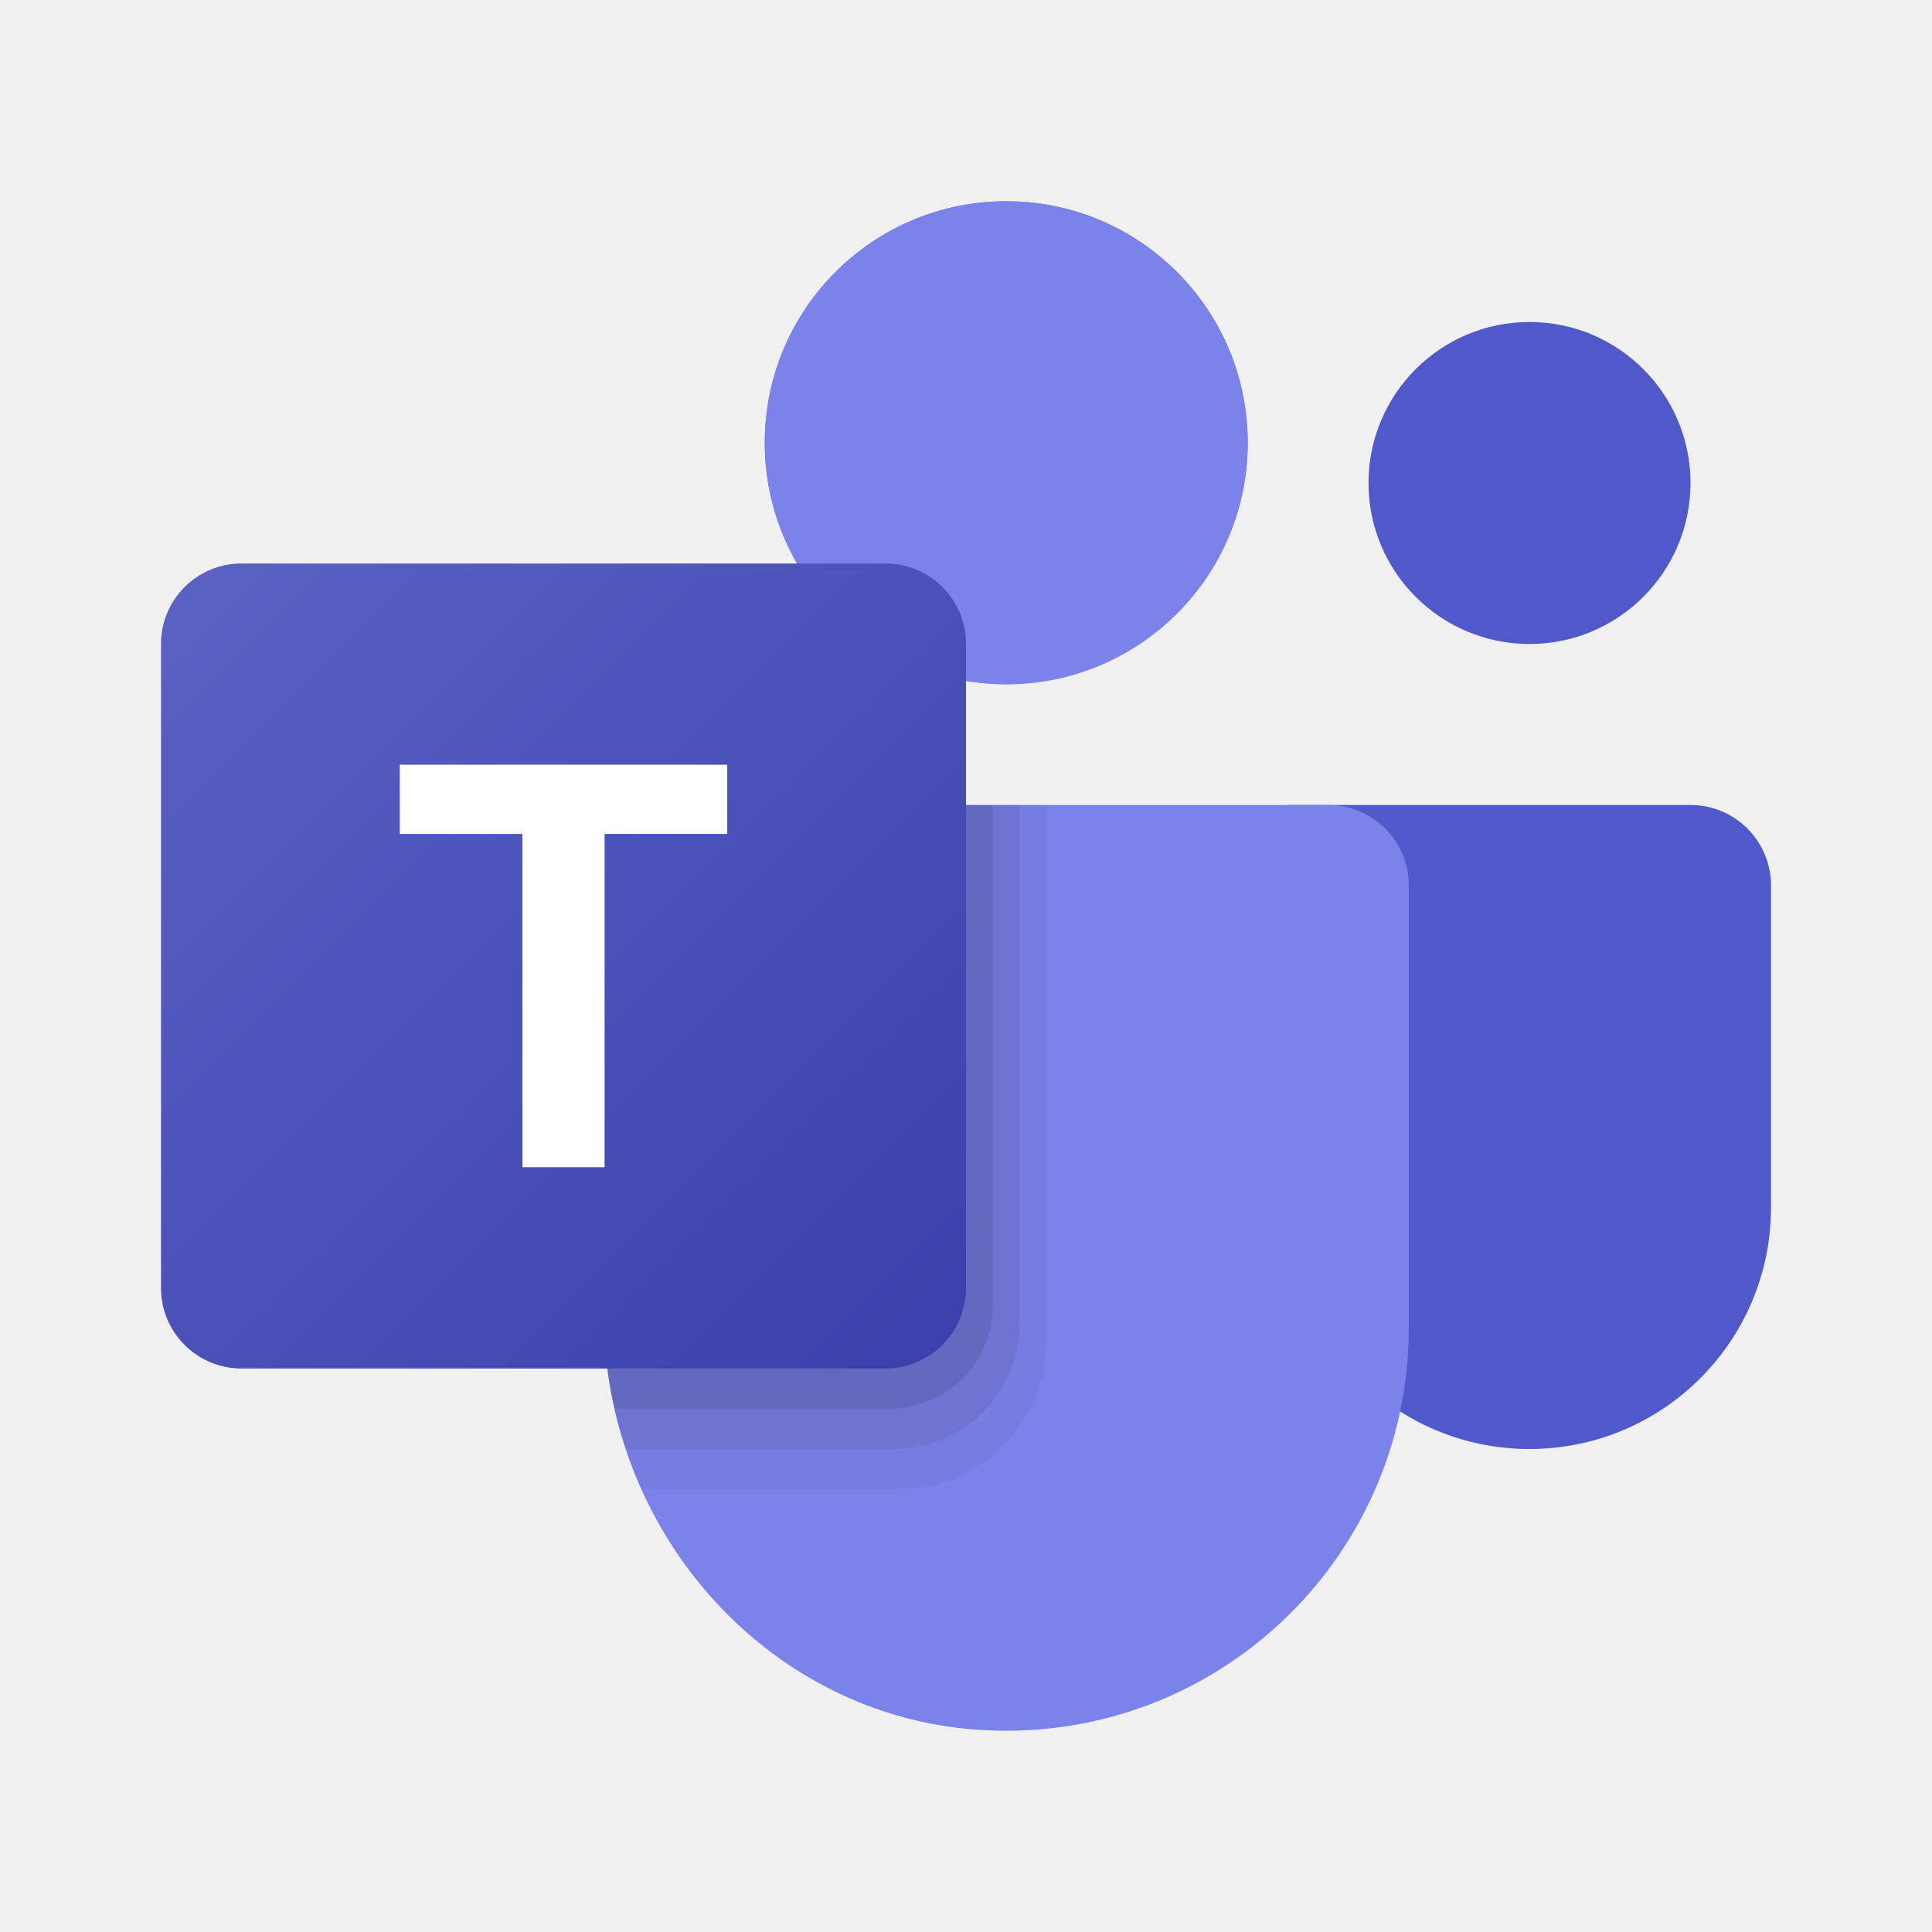
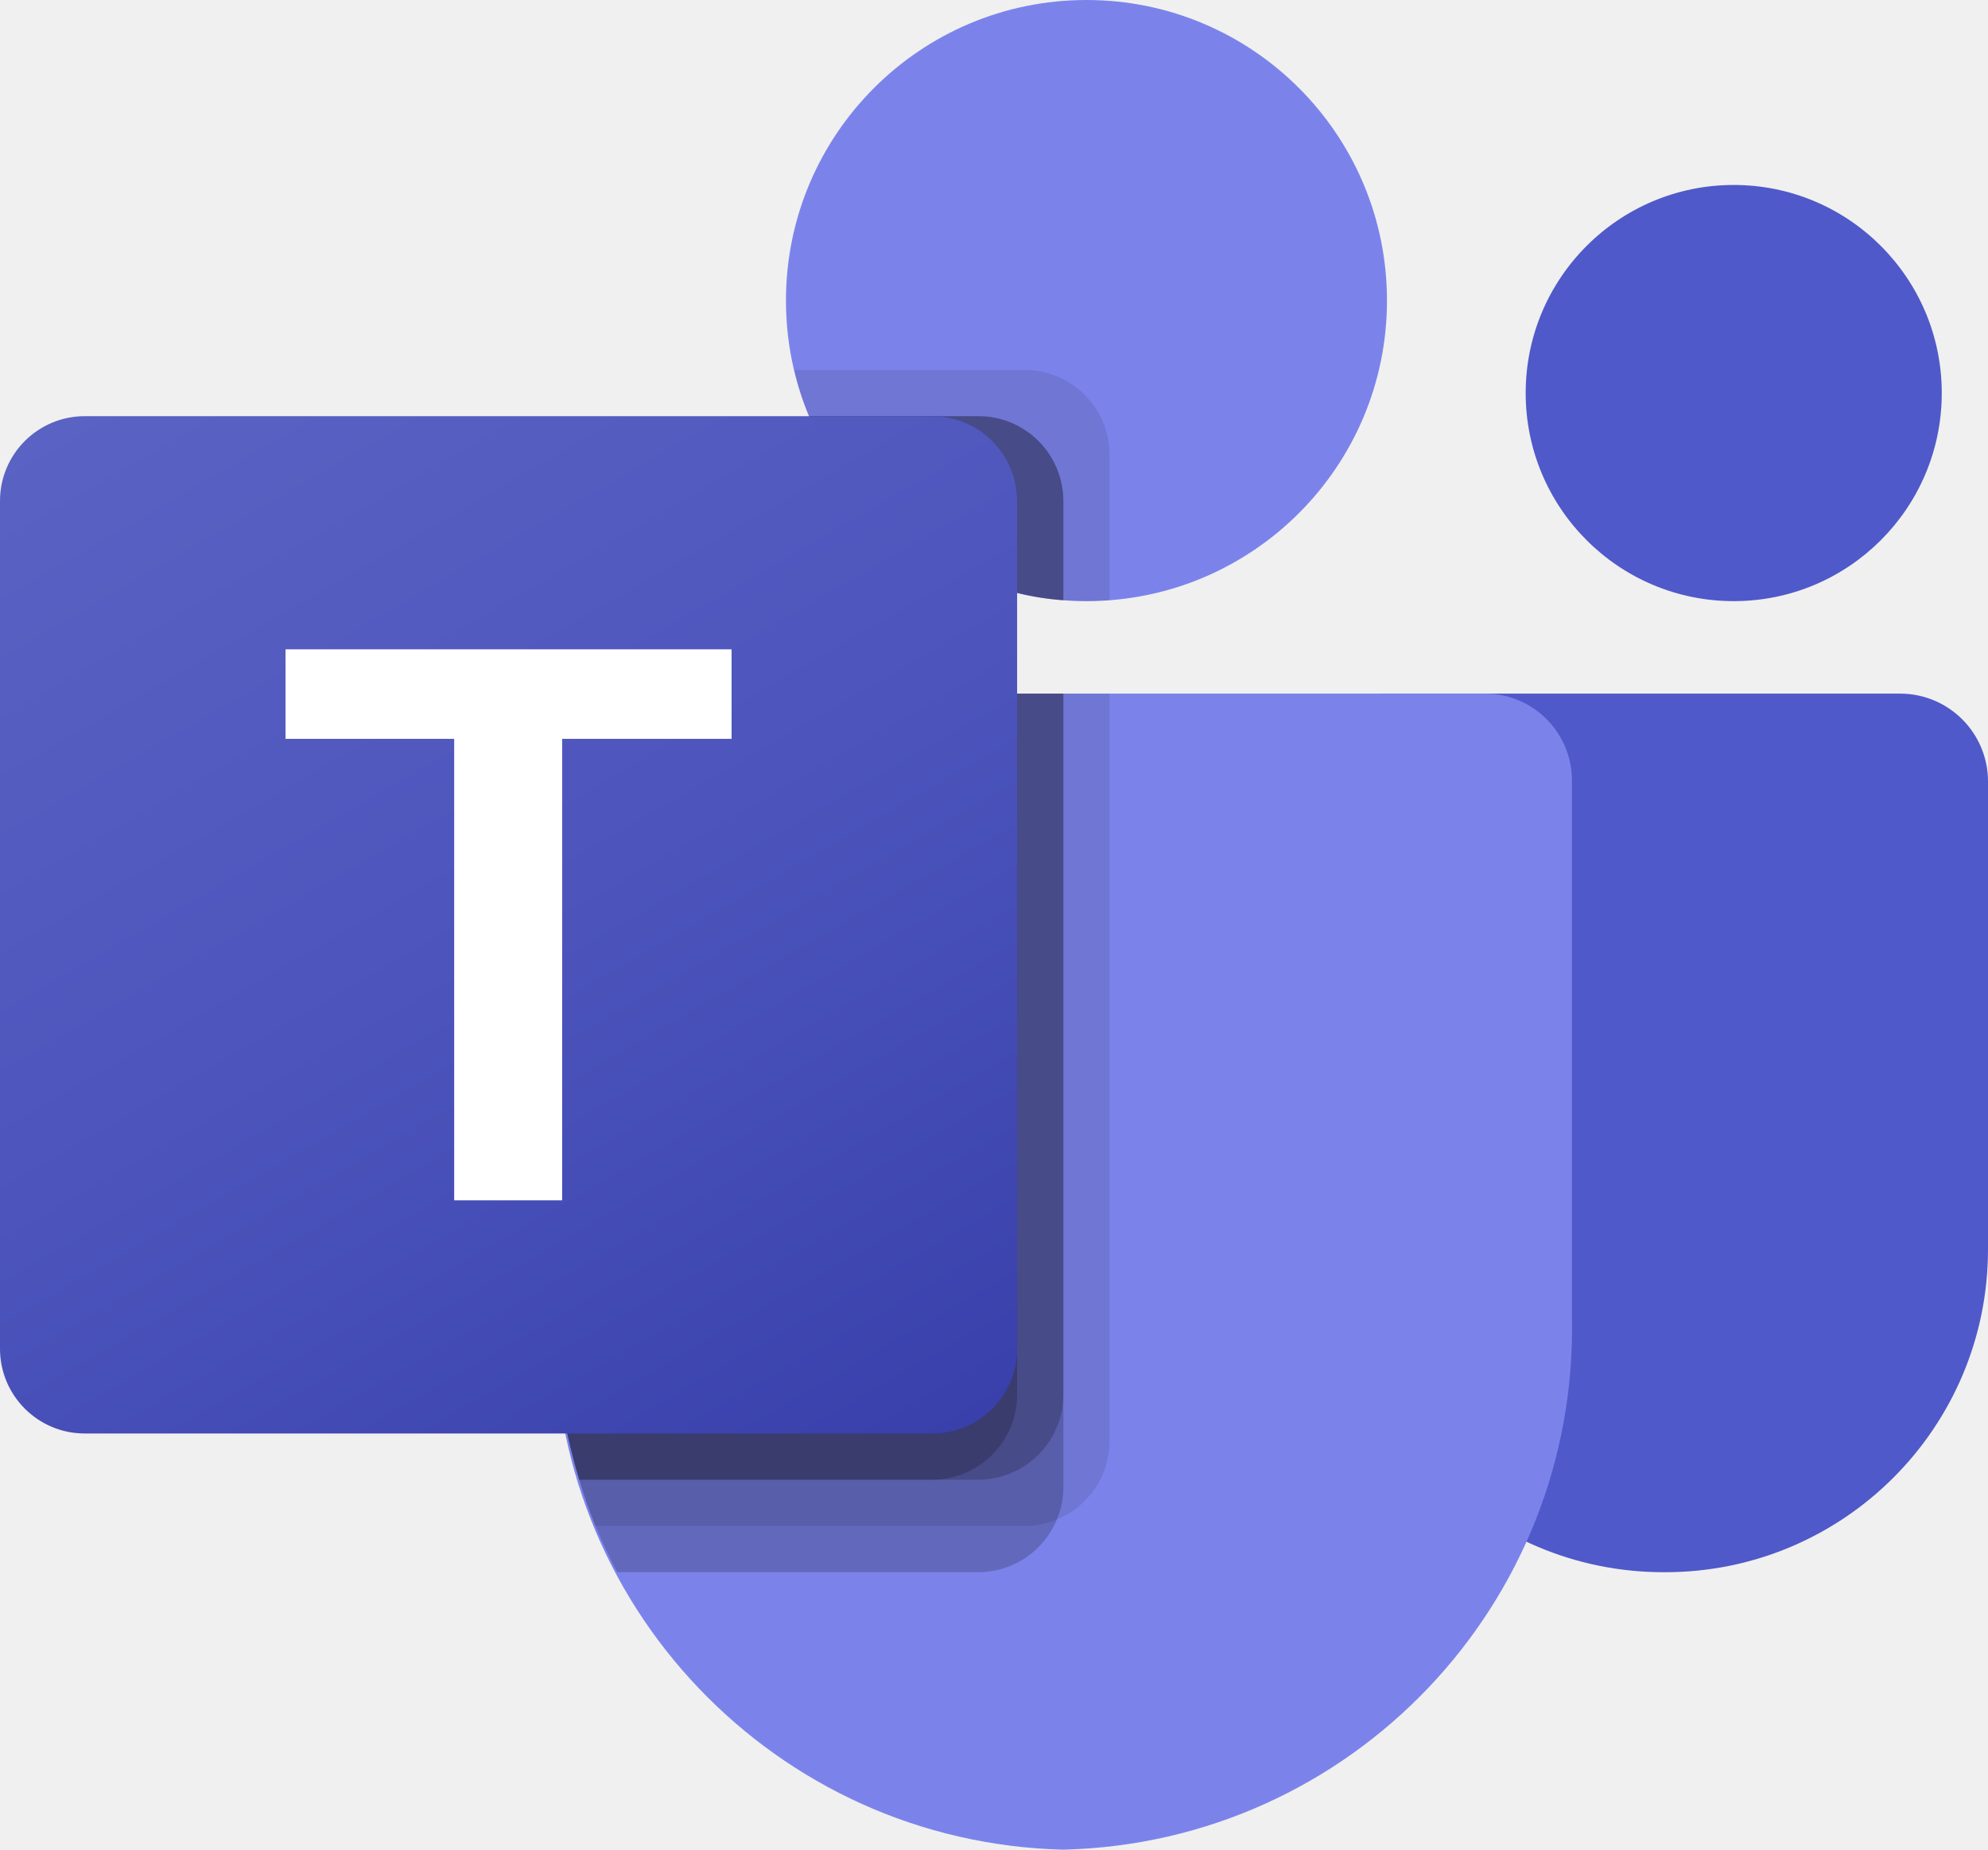
- <svg xmlns="http://www.w3.org/2000/svg" version="1.1" id="Layer_1" x="0px" y="0px" viewBox="0 0 48 48" style="enable-background:new 0 0 48 48;" xml:space="preserve">
-   <path style="fill:#5059C9;" d="M44,22v8c0,3.314-2.686,6-6,6s-6-2.686-6-6V20h10C43.105,20,44,20.895,44,22z M38,16  c2.209,0,4-1.791,4-4c0-2.209-1.791-4-4-4s-4,1.791-4,4C34,14.209,35.791,16,38,16z" />
-   <path style="fill:#7B83EB;" d="M35,22v11c0,5.743-4.841,10.356-10.666,9.978C19.019,42.634,15,37.983,15,32.657V20h18  C34.105,20,35,20.895,35,22z M25,17c3.314,0,6-2.686,6-6s-2.686-6-6-6s-6,2.686-6,6S21.686,17,25,17z" />
-   <circle style="fill:#7B83EB;" cx="25" cy="11" r="6" />
-   <path style="opacity:0.05;" d="M26,33.319V20H15v12.657c0,1.534,0.343,3.008,0.944,4.343h6.374C24.352,37,26,35.352,26,33.319z" />
-   <path style="opacity:0.07;" d="M15,20v12.657c0,1.16,0.201,2.284,0.554,3.343h6.658c1.724,0,3.121-1.397,3.121-3.121V20H15z" />
-   <path style="opacity:0.09;" d="M24.667,20H15v12.657c0,0.802,0.101,1.584,0.274,2.343h6.832c1.414,0,2.56-1.146,2.56-2.56V20z" />
-   <linearGradient id="SVGID_1_" gradientUnits="userSpaceOnUse" x1="4.648" y1="14.648" x2="23.403" y2="33.403">
-     <stop offset="0" style="stop-color:#5961C3" />
-     <stop offset="1" style="stop-color:#3A41AC" />
+ <svg xmlns="http://www.w3.org/2000/svg" viewBox="0 0 2228.833 2073.333">
+   <path fill="#5059C9" d="M1554.637,777.5h575.713c54.391,0,98.483,44.092,98.483,98.483c0,0,0,0,0,0v524.398 c0,199.901-162.051,361.952-361.952,361.952h0h-1.711c-199.901,0.028-361.975-162-362.004-361.901c0-0.017,0-0.034,0-0.052V828.971 C1503.167,800.544,1526.211,777.5,1554.637,777.5L1554.637,777.5z" />
+   <circle fill="#5059C9" cx="1943.75" cy="440.583" r="233.25" />
+   <circle fill="#7B83EB" cx="1218.083" cy="336.917" r="336.917" />
+   <path fill="#7B83EB" d="M1667.323,777.5H717.01c-53.743,1.33-96.257,45.931-95.01,99.676v598.105 c-7.505,322.519,247.657,590.16,570.167,598.053c322.51-7.893,577.671-275.534,570.167-598.053V877.176 C1763.579,823.431,1721.066,778.83,1667.323,777.5z" />
+   <path opacity=".1" d="M1244,777.5v838.145c-0.258,38.435-23.549,72.964-59.09,87.598 c-11.316,4.787-23.478,7.254-35.765,7.257H667.613c-6.738-17.105-12.958-34.21-18.142-51.833 c-18.144-59.477-27.402-121.307-27.472-183.49V877.02c-1.246-53.659,41.198-98.19,94.855-99.52H1244z" />
+   <path opacity=".2" d="M1192.167,777.5v889.978c-0.002,12.287-2.47,24.449-7.257,35.765 c-14.634,35.541-49.163,58.833-87.598,59.09H691.975c-8.812-17.105-17.105-34.21-24.362-51.833 c-7.257-17.623-12.958-34.21-18.142-51.833c-18.144-59.476-27.402-121.307-27.472-183.49V877.02 c-1.246-53.659,41.198-98.19,94.855-99.52H1192.167z" />
+   <path opacity=".2" d="M1192.167,777.5v786.312c-0.395,52.223-42.632,94.46-94.855,94.855h-447.84 c-18.144-59.476-27.402-121.307-27.472-183.49V877.02c-1.246-53.659,41.198-98.19,94.855-99.52H1192.167z" />
+   <path opacity=".2" d="M1140.333,777.5v786.312c-0.395,52.223-42.632,94.46-94.855,94.855H649.472 c-18.144-59.476-27.402-121.307-27.472-183.49V877.02c-1.246-53.659,41.198-98.19,94.855-99.52H1140.333z" />
+   <path opacity=".1" d="M1244,509.522v163.275c-8.812,0.518-17.105,1.037-25.917,1.037 c-8.812,0-17.105-0.518-25.917-1.037c-17.496-1.161-34.848-3.937-51.833-8.293c-104.963-24.857-191.679-98.469-233.25-198.003 c-7.153-16.715-12.706-34.071-16.587-51.833h258.648C1201.449,414.866,1243.801,457.217,1244,509.522z" />
+   <path opacity=".2" d="M1192.167,561.355v111.442c-17.496-1.161-34.848-3.937-51.833-8.293 c-104.963-24.857-191.679-98.469-233.25-198.003h190.228C1149.616,466.699,1191.968,509.051,1192.167,561.355z" />
+   <path opacity=".2" d="M1192.167,561.355v111.442c-17.496-1.161-34.848-3.937-51.833-8.293 c-104.963-24.857-191.679-98.469-233.25-198.003h190.228C1149.616,466.699,1191.968,509.051,1192.167,561.355z" />
+   <path opacity=".2" d="M1140.333,561.355v103.148c-104.963-24.857-191.679-98.469-233.25-198.003 h138.395C1097.783,466.699,1140.134,509.051,1140.333,561.355z" />
+   <linearGradient id="a" gradientUnits="userSpaceOnUse" x1="198.099" y1="1683.073" x2="942.234" y2="394.261" gradientTransform="matrix(1 0 0 -1 0 2075.333)">
+     <stop offset="0" stop-color="#5a62c3" />
+     <stop offset=".5" stop-color="#4d55bd" />
+     <stop offset="1" stop-color="#3940ab" />
  </linearGradient>
-   <path style="fill:url(#SVGID_1_);" d="M22,34H6c-1.105,0-2-0.895-2-2V16c0-1.105,0.895-2,2-2h16c1.105,0,2,0.895,2,2v16  C24,33.105,23.105,34,22,34z" />
-   <path style="fill:#FFFFFF;" d="M18.068,18.999H9.932v1.72h3.047v8.28h2.042v-8.28h3.047V18.999z" />
+   <path fill="url(#a)" d="M95.01,466.5h950.312c52.473,0,95.01,42.538,95.01,95.01v950.312c0,52.473-42.538,95.01-95.01,95.01 H95.01c-52.473,0-95.01-42.538-95.01-95.01V561.51C0,509.038,42.538,466.5,95.01,466.5z" />
+   <path fill="#FFF" d="M820.211,828.193H630.241v517.297H509.211V828.193H320.123V727.844h500.088V828.193z" />
</svg>
